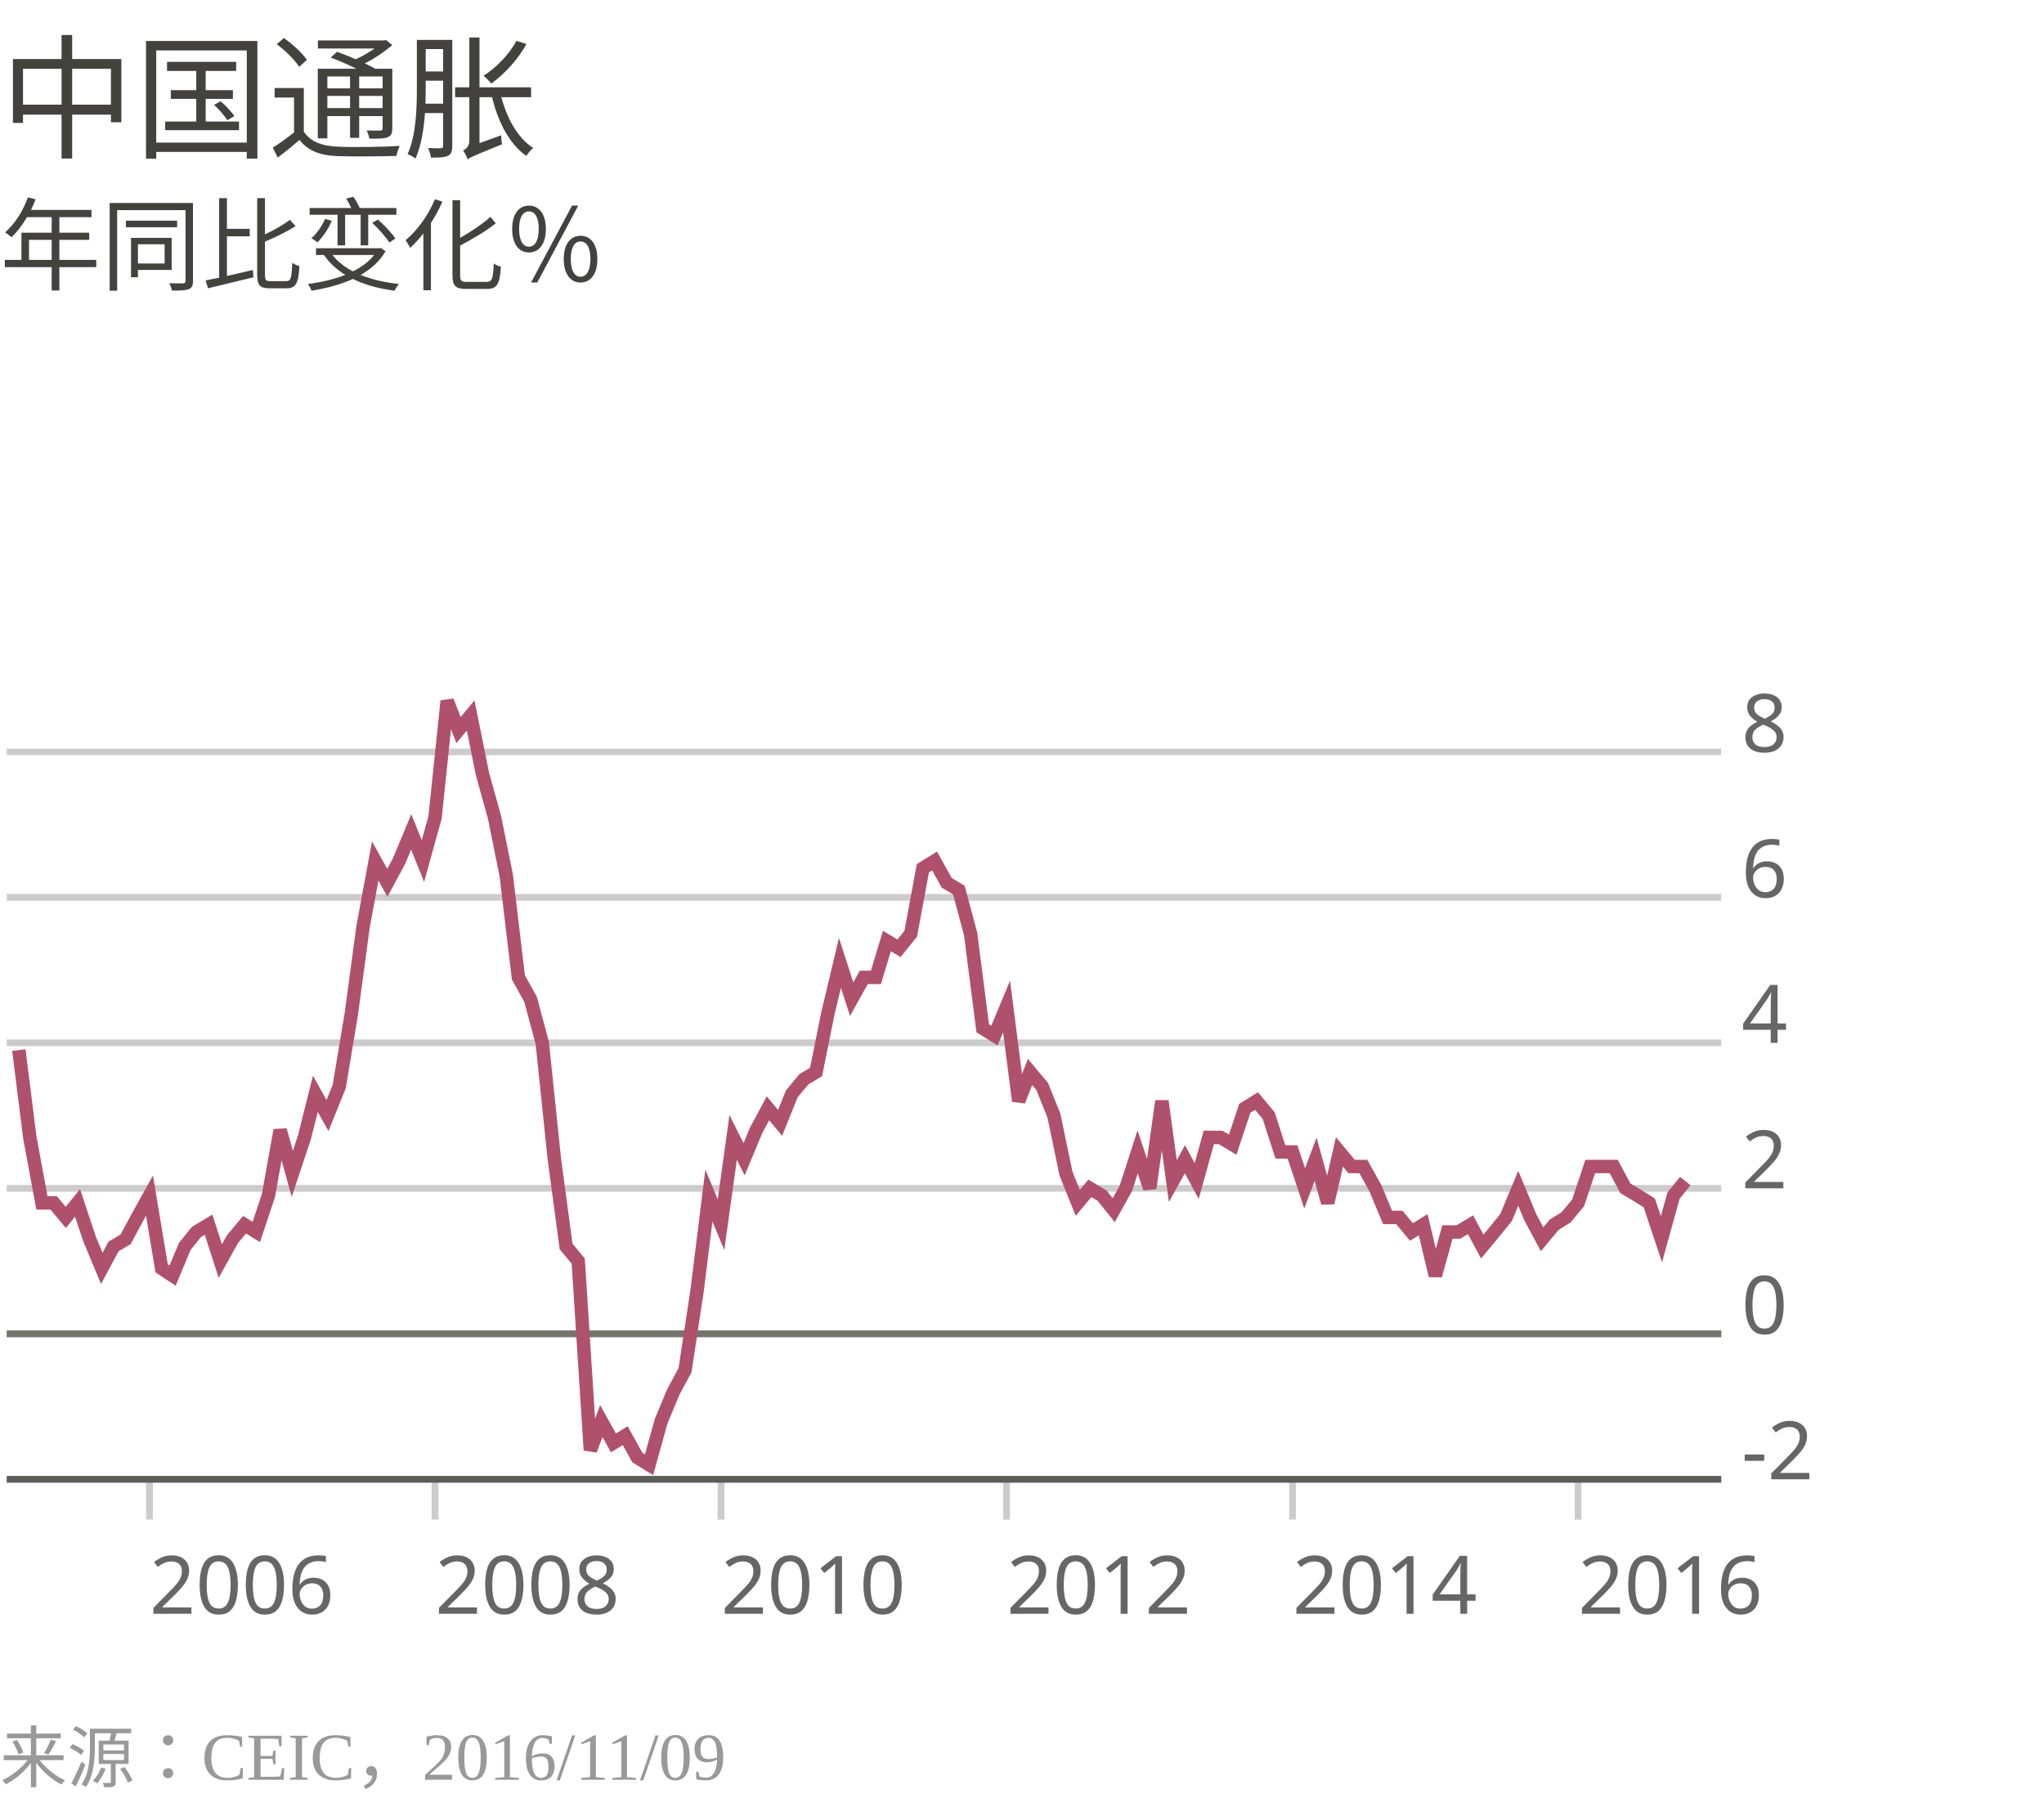
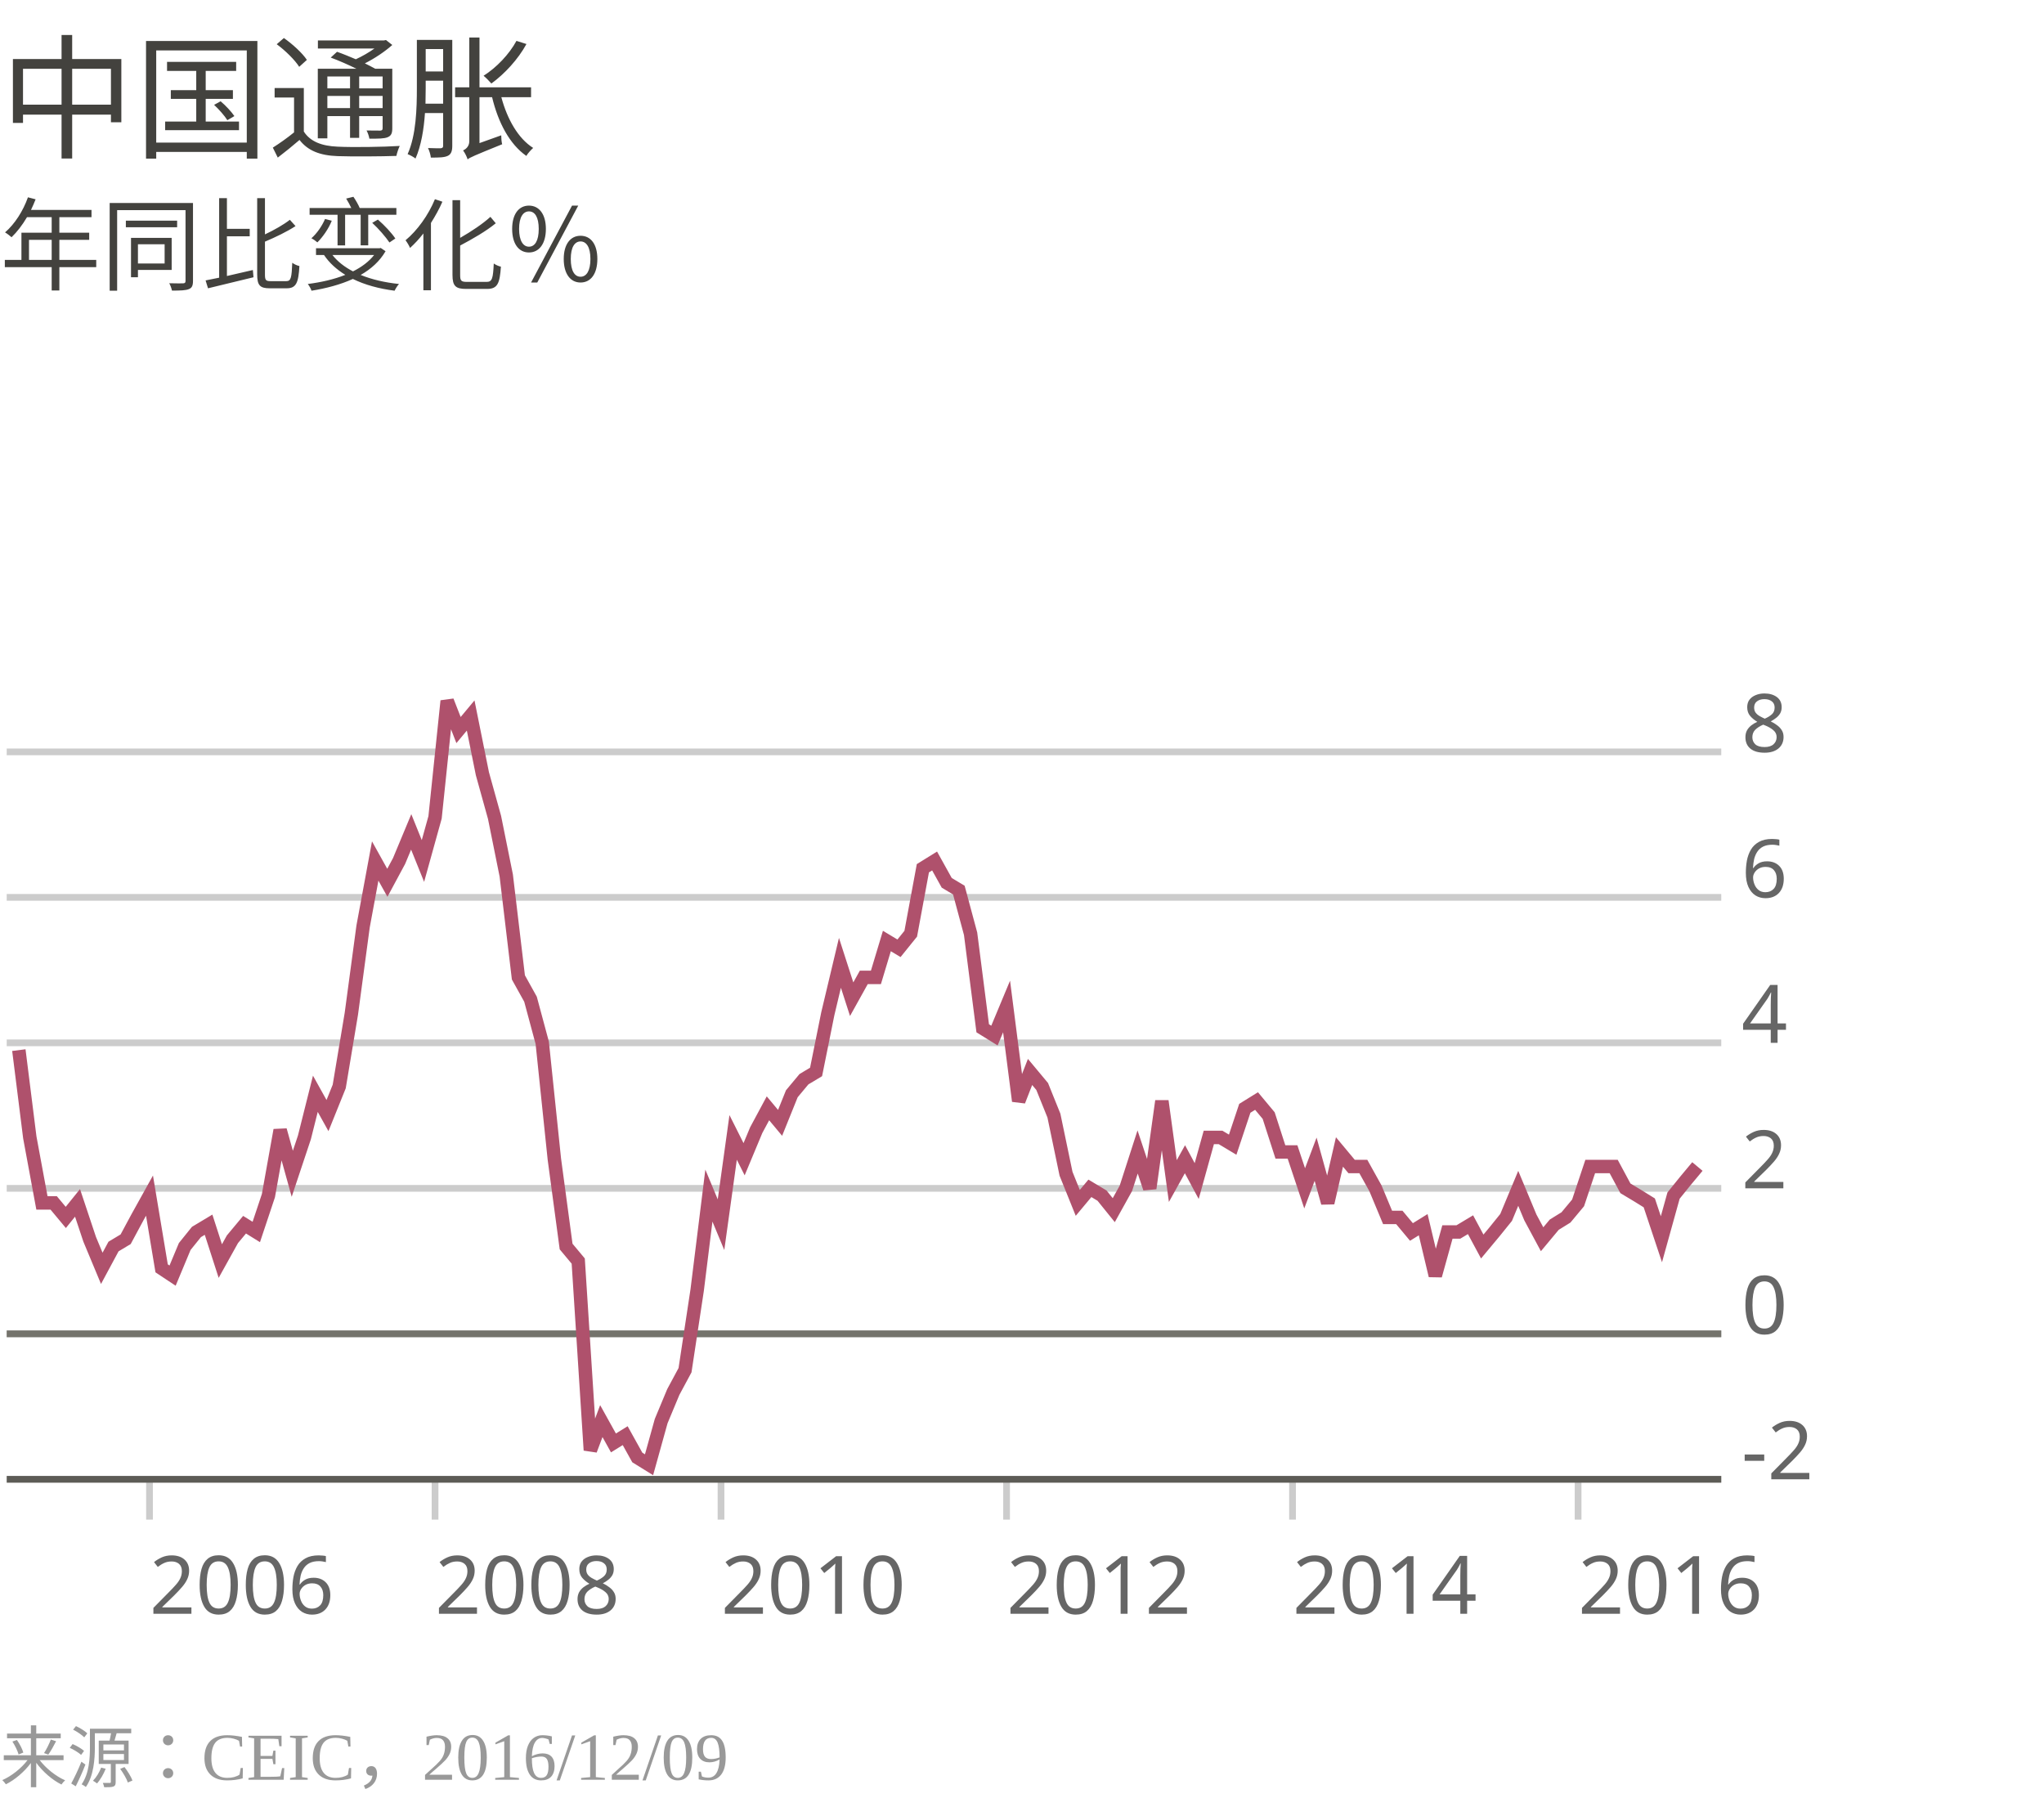
<svg xmlns="http://www.w3.org/2000/svg" viewBox="0 0 304 270">
  <text class="chart-title" fill="#43423e" font-size="20" y="22">中国通胀</text>
  <text class="chart-subtitle" fill="#43423e" font-size="15" y="42">年同比变化％</text>
-   <text class="chart-source" font-size="10" fill-opacity="0.4" y="265">来源：CEIC，2016/11/09</text>
+   <text class="chart-source" font-size="10" fill-opacity="0.4" y="265">来源：CEIC，2016/12/09</text>
  <g transform="translate(1,100)">
    <g transform="translate(0,120)" class="x axis">
      <g class="tick" style="" transform="translate(21.23546,0)">
        <line y2="6" x2="0" fill="none" stroke="#000" stroke-opacity="0.2" />
        <text dy="0" style="" y="20" x="0" font-family="MetricWeb,sans-serif" fill-opacity="0.6" font-size="12" text-anchor="start">2006</text>
      </g>
      <g class="tick" style="" transform="translate(63.70637,0)">
        <line y2="6" x2="0" fill="none" stroke="#000" stroke-opacity="0.2" />
        <text dy="0" style="" y="20" x="0" font-family="MetricWeb,sans-serif" fill-opacity="0.6" font-size="12" text-anchor="start">2008</text>
      </g>
      <g class="tick" style="" transform="translate(106.2355,0)">
        <line y2="6" x2="0" fill="none" stroke="#000" stroke-opacity="0.2" />
        <text dy="0" style="" y="20" x="0" font-family="MetricWeb,sans-serif" fill-opacity="0.6" font-size="12" text-anchor="start">2010</text>
      </g>
      <g class="tick" style="" transform="translate(148.7064,0)">
        <line y2="6" x2="0" fill="none" stroke="#000" stroke-opacity="0.2" />
        <text dy="0" style="" y="20" x="0" font-family="MetricWeb,sans-serif" fill-opacity="0.6" font-size="12" text-anchor="start">2012</text>
      </g>
      <g class="tick" style="" transform="translate(191.2355,0)">
        <line y2="6" x2="0" fill="none" stroke="#000" stroke-opacity="0.2" />
        <text dy="0" style="" y="20" x="0" font-family="MetricWeb,sans-serif" fill-opacity="0.6" font-size="12" text-anchor="start">2014</text>
      </g>
      <g class="tick" style="" transform="translate(233.7064,0)">
        <line y2="6" x2="0" fill="none" stroke="#000" stroke-opacity="0.2" />
        <text dy="0" style="" y="20" x="0" font-family="MetricWeb,sans-serif" fill-opacity="0.6" font-size="12" text-anchor="start">2016</text>
      </g>
      <path class="domain" d="M0,0V0H255V0" fill="none" stroke="#74736c" />
    </g>
    <g transform="translate(255,0)" class="y axis">
      <g class="tick" style="" transform="translate(0,120)">
        <line x2="-255" y2="0" fill="none" stroke="#000" stroke-opacity="0.2" />
        <text dy="0" style="text-anchor: start;" x="3" y="0" font-family="MetricWeb,sans-serif" fill-opacity="0.6" font-size="12">-2</text>
      </g>
      <g class="tick" style="" transform="translate(0,98.36364)">
        <line x2="-255" y2="0" fill="none" stroke="#000" stroke-opacity="0.2" />
        <text dy="0" style="text-anchor: start;" x="3" y="0" font-family="MetricWeb,sans-serif" fill-opacity="0.6" font-size="12">0</text>
      </g>
      <g class="tick" style="" transform="translate(0,76.72727)">
        <line x2="-255" y2="0" fill="none" stroke="#000" stroke-opacity="0.2" />
        <text dy="0" style="text-anchor: start;" x="3" y="0" font-family="MetricWeb,sans-serif" fill-opacity="0.6" font-size="12">2</text>
      </g>
      <g class="tick" style="" transform="translate(0,55.09091)">
        <line x2="-255" y2="0" fill="none" stroke="#000" stroke-opacity="0.2" />
        <text dy="0" style="text-anchor: start;" x="3" y="0" font-family="MetricWeb,sans-serif" fill-opacity="0.6" font-size="12">4</text>
      </g>
      <g class="tick" style="" transform="translate(0,33.45455)">
        <line x2="-255" y2="0" fill="none" stroke="#000" stroke-opacity="0.2" />
        <text dy="0" style="text-anchor: start;" x="3" y="0" font-family="MetricWeb,sans-serif" fill-opacity="0.6" font-size="12">6</text>
      </g>
      <g class="tick" style="" transform="translate(0,11.81818)">
        <line x2="-255" y2="0" fill="none" stroke="#000" stroke-opacity="0.2" />
        <text dy="0" style="text-anchor: start;" x="3" y="0" font-family="MetricWeb,sans-serif" fill-opacity="0.6" font-size="12">8</text>
      </g>
      <path class="domain" d="M-255,1H0V120H-255" fill="none" stroke="#000" stroke-opacity="0" />
      <line class="highlight-line" x1="0" x2="-255" y1="98.364" y2="98.364" fill="none" stroke="#74736c" />
    </g>
    <g>
-       <path d="M1.804,56.173L3.433,69.155L5.236,78.891L6.982,78.891L8.785,81.055L10.53,78.891L12.334,84.3L14.138,88.627L15.883,85.382L17.687,84.3L19.432,81.055L21.235,77.809L23.039,88.627L24.668,89.709L26.472,85.382L28.217,83.218L30.021,82.136L31.766,87.545L33.569,84.3L35.373,82.136L37.118,83.218L38.922,77.809L40.667,68.073L42.471,74.564L44.274,69.155L45.903,62.664L47.707,65.909L49.452,61.582L51.256,50.764L53.001,37.782L54.805,28.045L56.608,31.291L58.354,28.045L60.157,23.718L61.903,28.045L63.706,21.555L65.51,4.245L67.197,8.573L69.001,6.409L70.746,15.064L72.55,21.555L74.295,30.209L76.099,45.355L77.902,48.6L79.648,55.091L81.451,72.4L83.196,85.382L85,87.545L86.804,115.673L88.433,111.345L90.236,114.591L91.982,113.509L93.785,116.755L95.53,117.836L97.334,111.345L99.138,107.018L100.883,103.773L102.687,91.873L104.432,77.809L106.235,82.136L108.039,69.155L109.668,72.4L111.472,68.073L113.217,64.827L115.021,66.991L116.766,62.664L118.569,60.5L120.373,59.418L122.118,50.764L123.922,43.191L125.667,48.6L127.471,45.355L129.274,45.355L130.903,39.945L132.707,41.027L134.452,38.864L136.256,29.127L138.001,28.045L139.805,31.291L141.608,32.373L143.354,38.864L145.157,52.927L146.903,54.009L148.706,49.682L150.51,63.745L152.197,59.418L154.001,61.582L155.746,65.909L157.55,74.564L159.295,78.891L161.099,76.727L162.902,77.809L164.648,79.973L166.451,76.727L168.196,71.318L170,76.727L171.804,63.745L173.433,75.645L175.236,72.4L176.982,75.645L178.785,69.155L180.53,69.155L182.334,70.236L184.138,64.827L185.883,63.745L187.687,65.909L189.432,71.318L191.235,71.318L193.039,76.727L194.668,72.4L196.472,78.891L198.217,71.318L200.021,73.482L201.766,73.482L203.569,76.727L205.373,81.055L207.118,81.055L208.922,83.218L210.667,82.136L212.471,89.709L214.274,83.218L215.903,83.218L217.707,82.136L219.452,85.382L221.256,83.218L223.001,81.055L224.805,76.727L226.608,81.055L228.354,84.3L230.157,82.136L231.903,81.055L233.706,78.891L235.51,73.482L237.197,73.482L239.001,73.482L240.746,76.727L242.55,77.809L244.295,78.891L246.099,84.3L247.902,77.809L249.648,75.645" stroke-width="2" fill="none" stroke="#af516c" />
+       <path d="M1.804,56.173L3.433,69.155L5.236,78.891L6.982,78.891L8.785,81.055L10.53,78.891L12.334,84.3L14.138,88.627L15.883,85.382L17.687,84.3L19.432,81.055L21.235,77.809L23.039,88.627L24.668,89.709L26.472,85.382L28.217,83.218L30.021,82.136L31.766,87.545L33.569,84.3L35.373,82.136L37.118,83.218L38.922,77.809L40.667,68.073L42.471,74.564L44.274,69.155L45.903,62.664L47.707,65.909L49.452,61.582L51.256,50.764L53.001,37.782L54.805,28.045L56.608,31.291L58.354,28.045L60.157,23.718L61.903,28.045L63.706,21.555L65.51,4.245L67.197,8.573L69.001,6.409L70.746,15.064L72.55,21.555L74.295,30.209L76.099,45.355L77.902,48.6L79.648,55.091L81.451,72.4L83.196,85.382L85,87.545L86.804,115.673L88.433,111.345L90.236,114.591L91.982,113.509L93.785,116.755L95.53,117.836L97.334,111.345L99.138,107.018L100.883,103.773L102.687,91.873L104.432,77.809L106.235,82.136L108.039,69.155L109.668,72.4L111.472,68.073L113.217,64.827L115.021,66.991L116.766,62.664L118.569,60.5L120.373,59.418L122.118,50.764L123.922,43.191L125.667,48.6L127.471,45.355L129.274,45.355L130.903,39.945L132.707,41.027L134.452,38.864L136.256,29.127L138.001,28.045L139.805,31.291L141.608,32.373L143.354,38.864L145.157,52.927L146.903,54.009L148.706,49.682L150.51,63.745L152.197,59.418L154.001,61.582L155.746,65.909L157.55,74.564L159.295,78.891L161.099,76.727L162.902,77.809L164.648,79.973L166.451,76.727L168.196,71.318L170,76.727L171.804,63.745L173.433,75.645L175.236,72.4L176.982,75.645L178.785,69.155L180.53,69.155L182.334,70.236L184.138,64.827L185.883,63.745L187.687,65.909L189.432,71.318L191.235,71.318L193.039,76.727L194.668,72.4L196.472,78.891L198.217,71.318L200.021,73.482L201.766,73.482L203.569,76.727L205.373,81.055L207.118,81.055L208.922,83.218L210.667,82.136L212.471,89.709L214.274,83.218L215.903,83.218L217.707,82.136L219.452,85.382L221.256,83.218L223.001,81.055L224.805,76.727L226.608,81.055L228.354,84.3L230.157,82.136L231.903,81.055L233.706,78.891L235.51,73.482L237.197,73.482L239.001,73.482L240.746,76.727L242.55,77.809L244.295,78.891L246.099,84.3L247.902,77.809L249.648,75.645L251.451,73.482" stroke-width="2" fill="none" stroke="#af516c" />
    </g>
  </g>
</svg>
